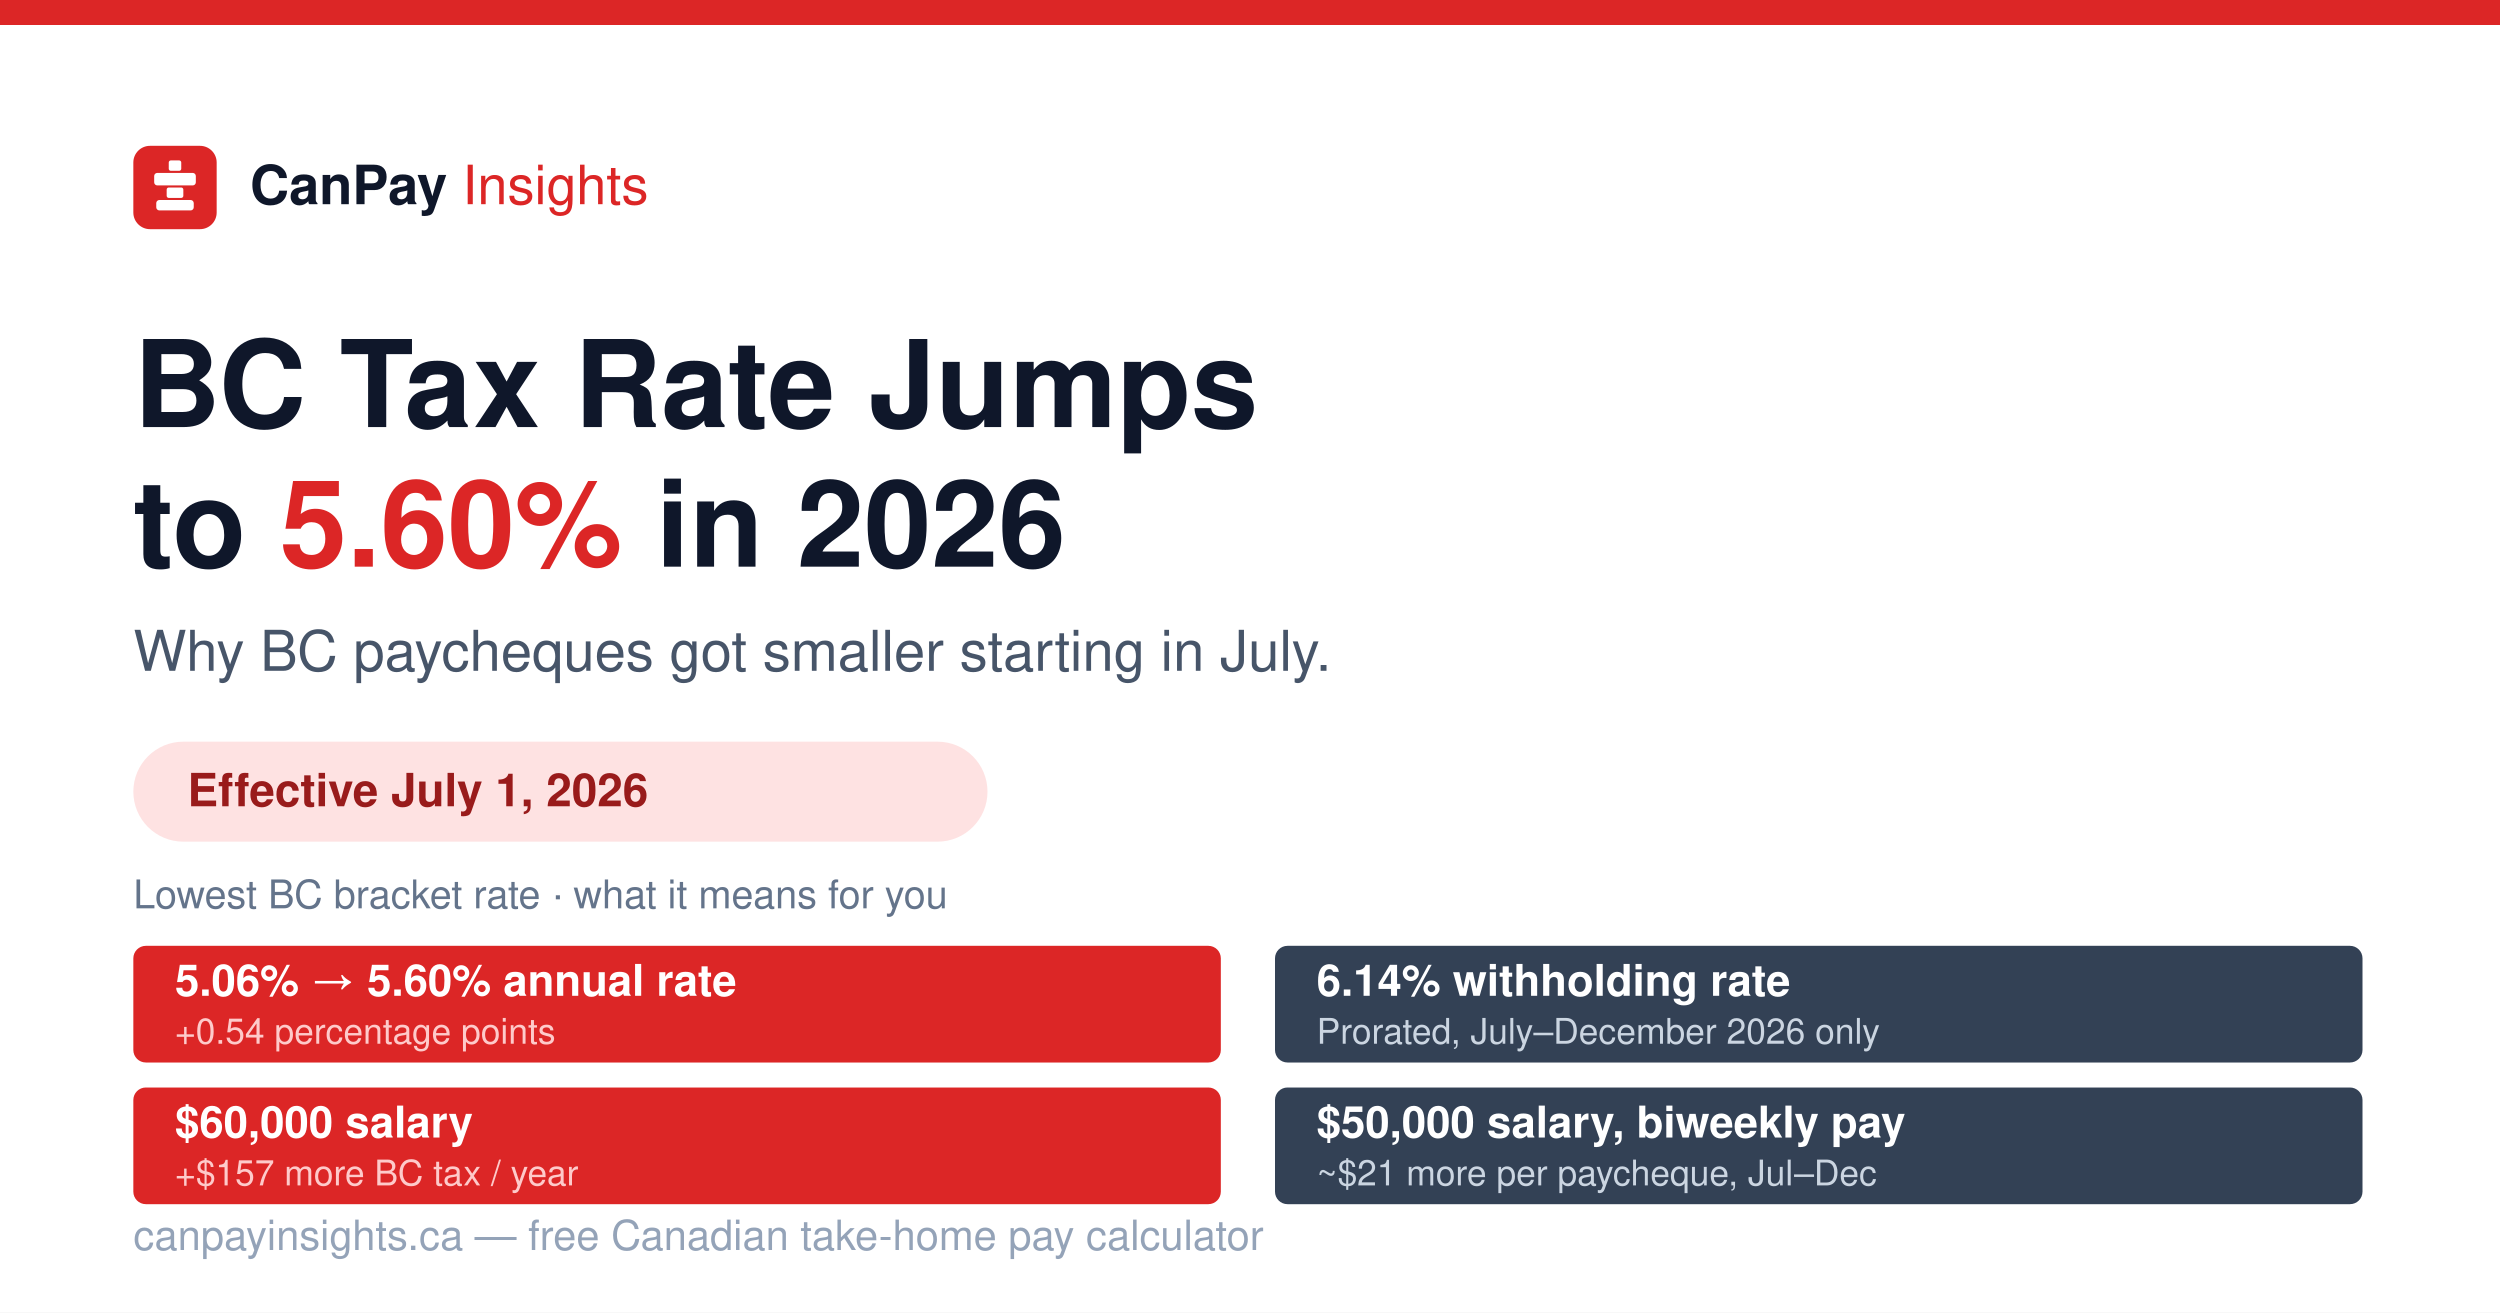
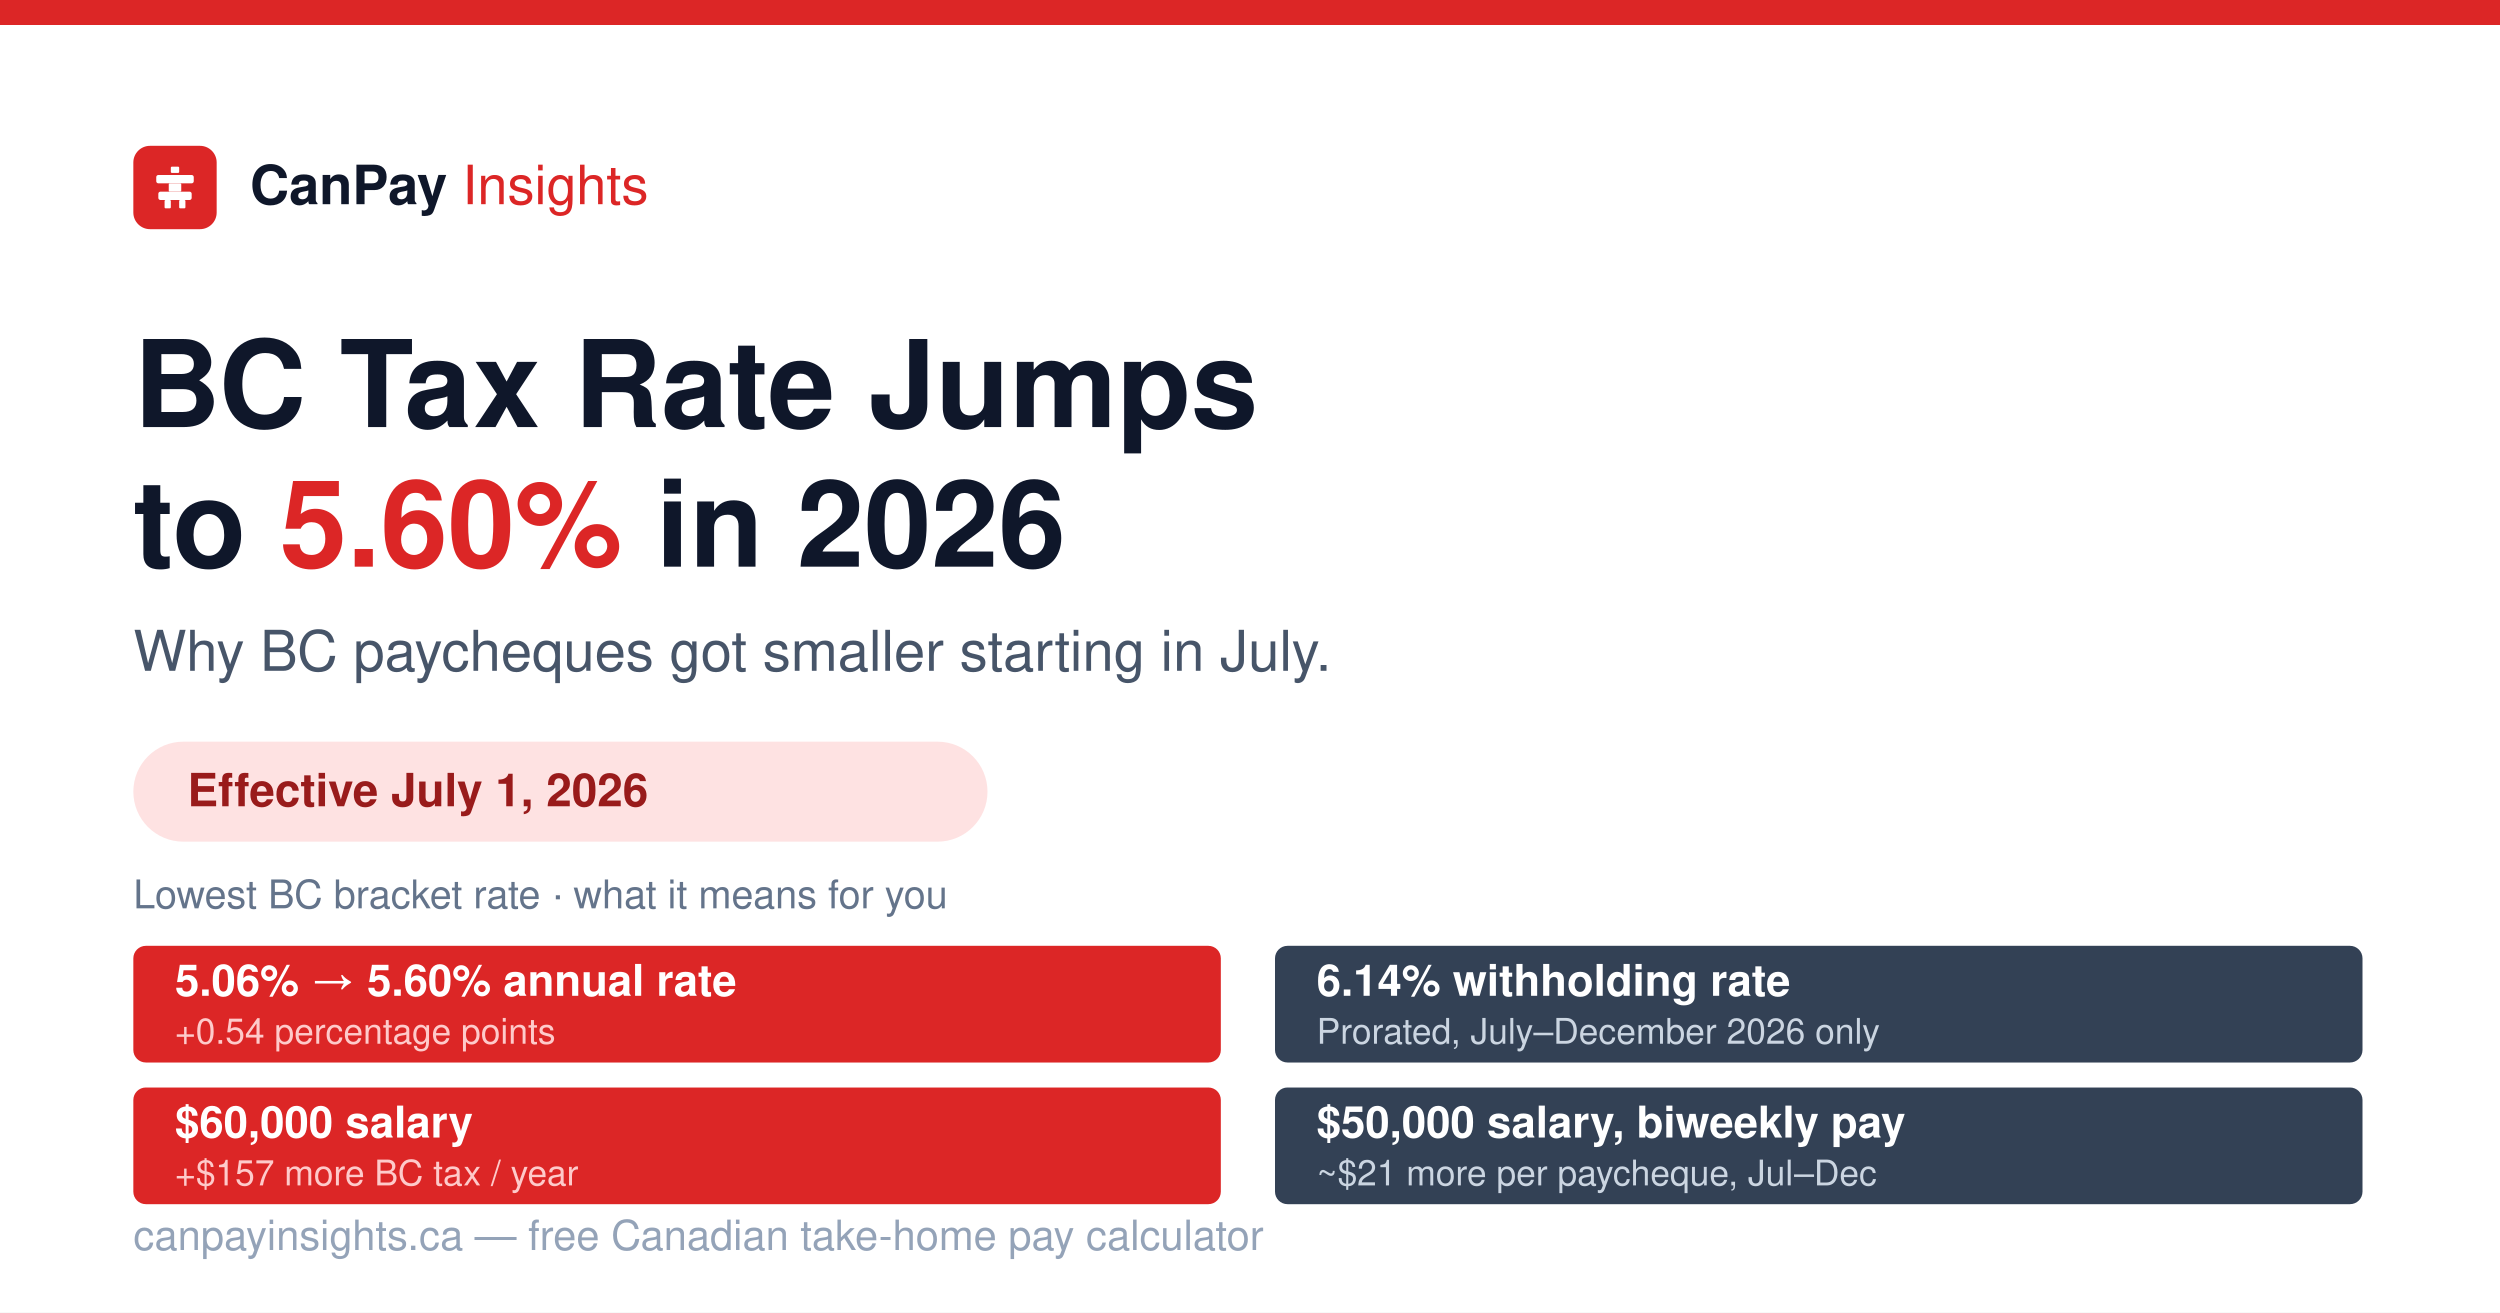
<svg xmlns="http://www.w3.org/2000/svg" width="1200" height="630" viewBox="0 0 1200 630" font-family="Helvetica, Arial, sans-serif">
  <rect width="1200" height="630" fill="#ffffff" />
  <rect width="1200" height="12" fill="#dc2626" />
  <g transform="translate(64, 70)">
    <rect width="40" height="40" rx="8" fill="#dc2626" />
-     <g fill="#ffffff" transform="translate(8,7)">
-       <rect x="9" y="0" width="6" height="5" rx="1" />
-       <rect x="2" y="6" width="20" height="6" rx="1.5" />
-       <rect x="8" y="13" width="8" height="5" rx="1" />
-       <rect x="3" y="19" width="18" height="5" rx="1.5" />
+     <g fill="#ffffff" transform="translate(8,8)">
+       <rect x="10" y="2" width="4" height="3" rx="0.5" />
+       <path d="M4 6h16a1 1 0 0 1 1 1v2a1 1 0 0 1-1 1H4a1 1 0 0 1-1-1V7a1 1 0 0 1 1-1z" />
+       <rect x="9" y="10" width="6" height="4" rx="0.5" />
+       <path d="M5 14h14a1 1 0 0 1 1 1v2a1 1 0 0 1-1 1H5a1 1 0 0 1-1-1v-2a1 1 0 0 1 1-1z" />
+       <rect x="7" y="18" width="3" height="4" rx="0.5" />
+       <rect x="14" y="18" width="3" height="4" rx="0.5" />
    </g>
    <text x="56" y="28" font-size="26" font-weight="bold" fill="#0f172a">CanPay <tspan fill="#dc2626" font-weight="normal">Insights</tspan>
    </text>
  </g>
  <text x="64" y="205" font-size="58" font-weight="bold" fill="#0f172a">BC Tax Rate Jumps</text>
  <text x="64" y="272" font-size="58" font-weight="bold" fill="#0f172a">to <tspan fill="#dc2626">5.60%</tspan> in 2026</text>
  <text x="64" y="322" font-size="27" fill="#475569">Why BC paycheques got smaller starting in July.</text>
  <g transform="translate(64, 356)">
    <rect width="410" height="48" rx="24" fill="#fee2e2" />
    <text x="26" y="31" font-size="22" font-weight="bold" fill="#991b1b">Effective July 1, 2026</text>
  </g>
  <g transform="translate(64, 436)">
    <text x="0" y="0" font-size="19" fill="#64748b">Lowest BC bracket rate · what it means for you</text>
    <rect x="0" y="18" width="522" height="56" rx="6" fill="#dc2626" />
    <text x="20" y="42" font-size="21" font-weight="bold" fill="#ffffff">5.06% → 5.60% annual rate</text>
    <text x="20" y="65" font-size="17" fill="#fecaca">+0.54 percentage points</text>
    <rect x="548" y="18" width="522" height="56" rx="6" fill="#334155" />
    <text x="568" y="42" font-size="21" font-weight="bold" fill="#ffffff">6.14% withholding rate</text>
    <text x="568" y="65" font-size="17" fill="#cbd5e1">Prorated, July–December 2026 only</text>
    <rect x="0" y="86" width="522" height="56" rx="6" fill="#dc2626" />
    <text x="20" y="110" font-size="21" font-weight="bold" fill="#ffffff">$60,000 salary</text>
    <text x="20" y="133" font-size="17" fill="#fecaca">+$157 more BC tax / year</text>
    <rect x="548" y="86" width="522" height="56" rx="6" fill="#334155" />
    <text x="568" y="110" font-size="21" font-weight="bold" fill="#ffffff">$50,000 salary, biweekly pay</text>
    <text x="568" y="133" font-size="17" fill="#cbd5e1">~$21 more per paycheque, Jul–Dec</text>
  </g>
  <text x="64" y="600" font-size="20" fill="#94a3b8">canpayinsights.ca — free Canadian take-home pay calculator</text>
</svg>
